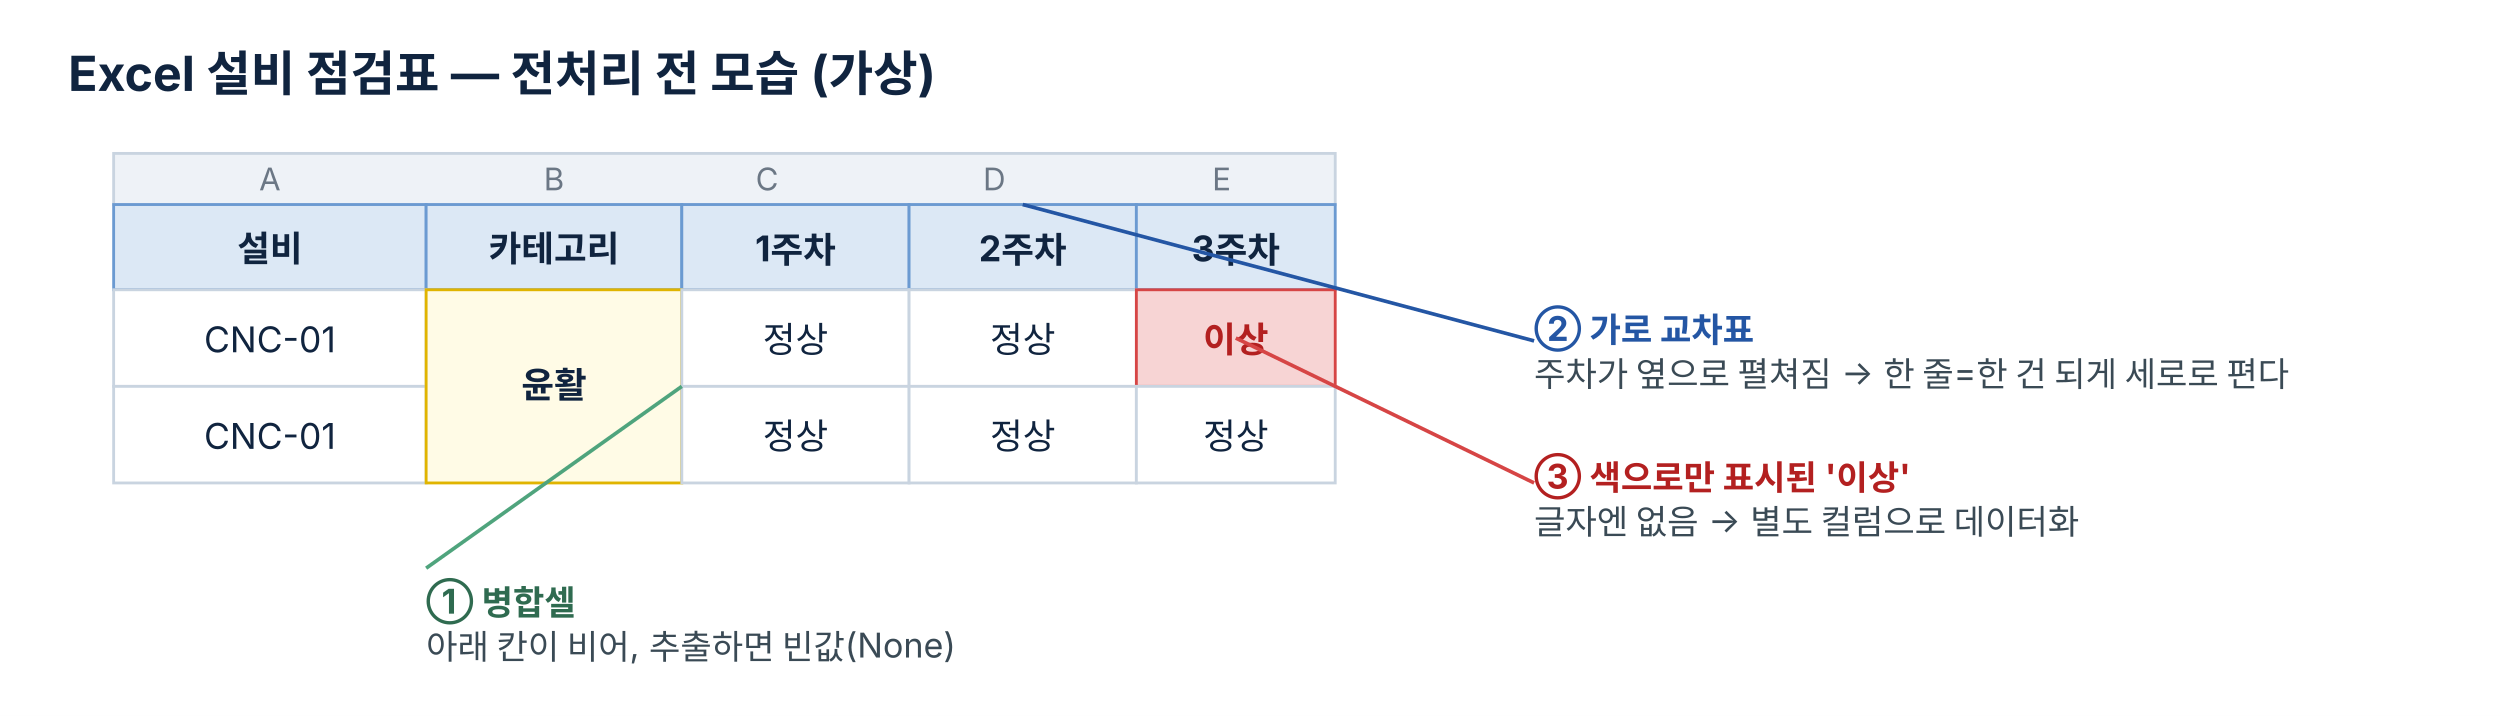
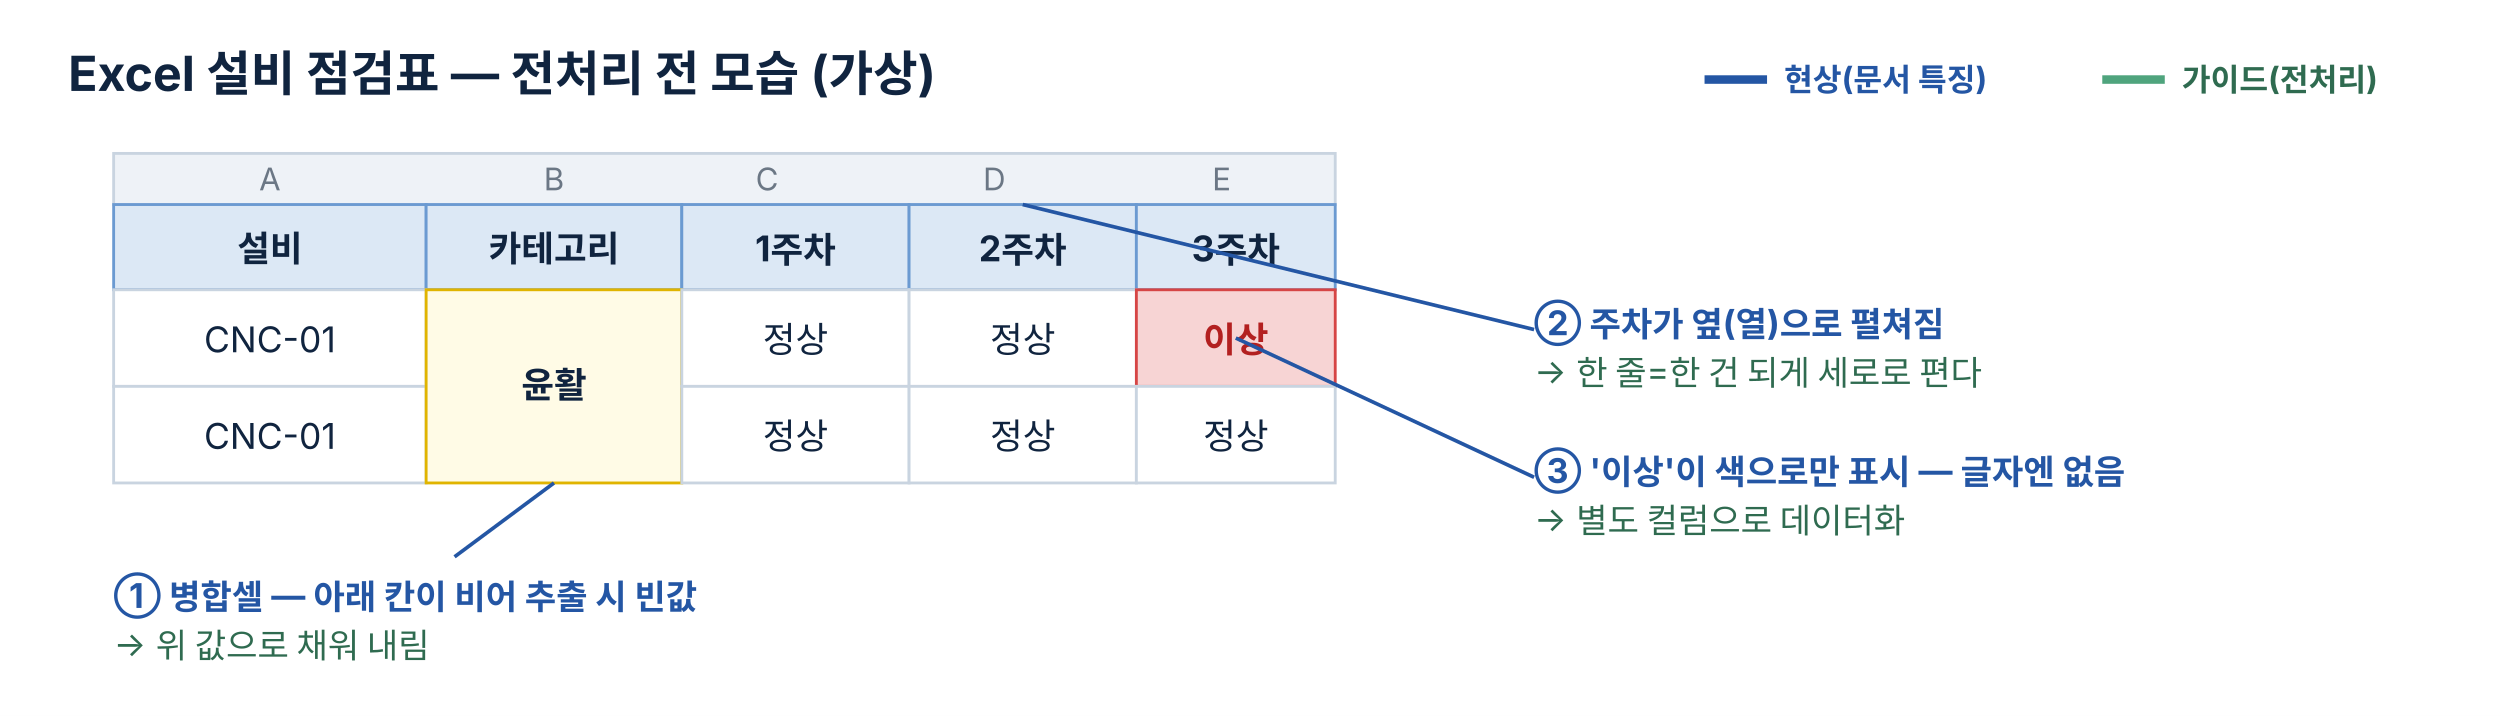
<svg xmlns="http://www.w3.org/2000/svg" viewBox="0 0 880 252" font-family="-apple-system, 'Malgun Gothic', 'Apple SD Gothic Neo', sans-serif">
  <rect width="880" height="252" fill="#ffffff" />
  <text x="24" y="32" font-size="17" font-weight="700" fill="#10243f">Excel 설비 점검표 — 전처리 전 모습 (가상)</text>
+   <g font-size="11" font-weight="700">
+     <line x1="600" y1="28" x2="622" y2="28" stroke="#2456A4" stroke-width="3" />
+     <text x="628" y="32" fill="#2456A4">현상(문서 특징)</text>
+     <line x1="740" y1="28" x2="762" y2="28" stroke="#4FA47D" stroke-width="3" />
+     <text x="768" y="32" fill="#2f6b50">가이드(전처리)</text>
+   </g>
  <g font-size="11" fill="#6b7785" text-anchor="middle">
    <rect x="40" y="54" width="430" height="18" fill="#eef2f7" stroke="#c9d4e0" />
    <text x="95" y="67">A</text>
    <text x="195" y="67">B</text>
    <text x="270" y="67">C</text>
    <text x="350" y="67">D</text>
    <text x="430" y="67">E</text>
  </g>
  <g font-size="12.5" fill="#10243f" text-anchor="middle">
    <rect x="40" y="72" width="110" height="30" fill="#DCE8F5" stroke="#6B9AD1" />
    <rect x="150" y="72" width="90" height="30" fill="#DCE8F5" stroke="#6B9AD1" />
    <rect x="240" y="72" width="80" height="30" fill="#DCE8F5" stroke="#6B9AD1" />
    <rect x="320" y="72" width="80" height="30" fill="#DCE8F5" stroke="#6B9AD1" />
    <rect x="400" y="72" width="70" height="30" fill="#DCE8F5" stroke="#6B9AD1" />
    <text x="95" y="92" font-weight="700">설비</text>
    <text x="195" y="92" font-weight="700">카테고리</text>
    <text x="280" y="92" font-weight="700">1주차</text>
    <text x="360" y="92" font-weight="700">2주차</text>
    <text x="435" y="92" font-weight="700">3주차</text>
  </g>
  <g font-size="12.5" fill="#10243f" text-anchor="middle">
    <rect x="40" y="102" width="110" height="34" fill="#fff" stroke="#c9d4e0" />
    <rect x="40" y="136" width="110" height="34" fill="#fff" stroke="#c9d4e0" />
    <text x="95" y="124">CNC-01</text>
    <text x="95" y="158">CNC-01</text>
    <rect x="150" y="102" width="90" height="68" fill="#fffbe6" stroke="#e0b400" />
    <text x="195" y="140" font-weight="700">윤활</text>
    <rect x="240" y="102" width="80" height="34" fill="#fff" stroke="#c9d4e0" />
    <text x="280" y="124">정상</text>
    <rect x="320" y="102" width="80" height="34" fill="#fff" stroke="#c9d4e0" />
    <text x="360" y="124">정상</text>
    <rect x="400" y="102" width="70" height="34" fill="#f7d4d4" stroke="#d64545" />
    <text x="435" y="124" fill="#b32020" font-weight="700">이상</text>
    <rect x="240" y="136" width="80" height="34" fill="#fff" stroke="#c9d4e0" />
    <text x="280" y="158">정상</text>
    <rect x="320" y="136" width="80" height="34" fill="#fff" stroke="#c9d4e0" />
    <text x="360" y="158">정상</text>
    <rect x="400" y="136" width="70" height="34" fill="#fff" stroke="#c9d4e0" />
    <text x="435" y="158">정상</text>
  </g>
-   <g font-size="12" fill="#2f6b50">
-     <line x1="240" y1="136" x2="150" y2="200" stroke="#4FA47D" stroke-width="1.3" />
-     <text x="150" y="216" fill="#2f6b50" font-weight="700">① 병합셀</text>
-     <text x="150" y="232" fill="#3a4a55">아래 칸이 비어, 추출하면 빈값(None)</text>
+   <g font-size="12">
+     <line x1="195" y1="170" x2="160" y2="196" stroke="#2456A4" stroke-width="1.3" />
+     <text x="40" y="214" fill="#2456A4" font-weight="700">① 병합셀 — 아래 칸이 비어 추출 시 빈값</text>
+     <text x="40" y="231" fill="#2f6b50">→ 위 값으로 채워 내림</text>
  </g>
  <g font-size="12">
-     <line x1="360" y1="72" x2="540" y2="120" stroke="#2456A4" stroke-width="1.3" />
-     <text x="540" y="120" fill="#2456A4" font-weight="700">② 가로 교차표</text>
-     <text x="540" y="136" fill="#3a4a55">주차가 옆으로 펼쳐짐 → 한 줄=한 건 되게 세로로 편다</text>
+     <line x1="360" y1="72" x2="540" y2="116" stroke="#2456A4" stroke-width="1.3" />
+     <text x="540" y="118" fill="#2456A4" font-weight="700">② 주차가 옆(열)으로 펼쳐짐</text>
+     <text x="540" y="135" fill="#2f6b50">→ 한 줄=한 건 되게 세로로 편다</text>
  </g>
  <g font-size="12">
-     <line x1="435" y1="119" x2="540" y2="170" stroke="#d64545" stroke-width="1.3" />
-     <text x="540" y="172" fill="#b32020" font-weight="700">③ 색으로만 표시된 '이상'</text>
-     <text x="540" y="188" fill="#3a4a55">글자엔 없음 → 별도 컬럼으로 데이터화</text>
+     <line x1="435" y1="119" x2="540" y2="168" stroke="#2456A4" stroke-width="1.3" />
+     <text x="540" y="170" fill="#2456A4" font-weight="700">③ '이상'이 색으로만 표시 — 글자엔 없음</text>
+     <text x="540" y="187" fill="#2f6b50">→ 별도 컬럼으로 데이터화</text>
  </g>
</svg>
